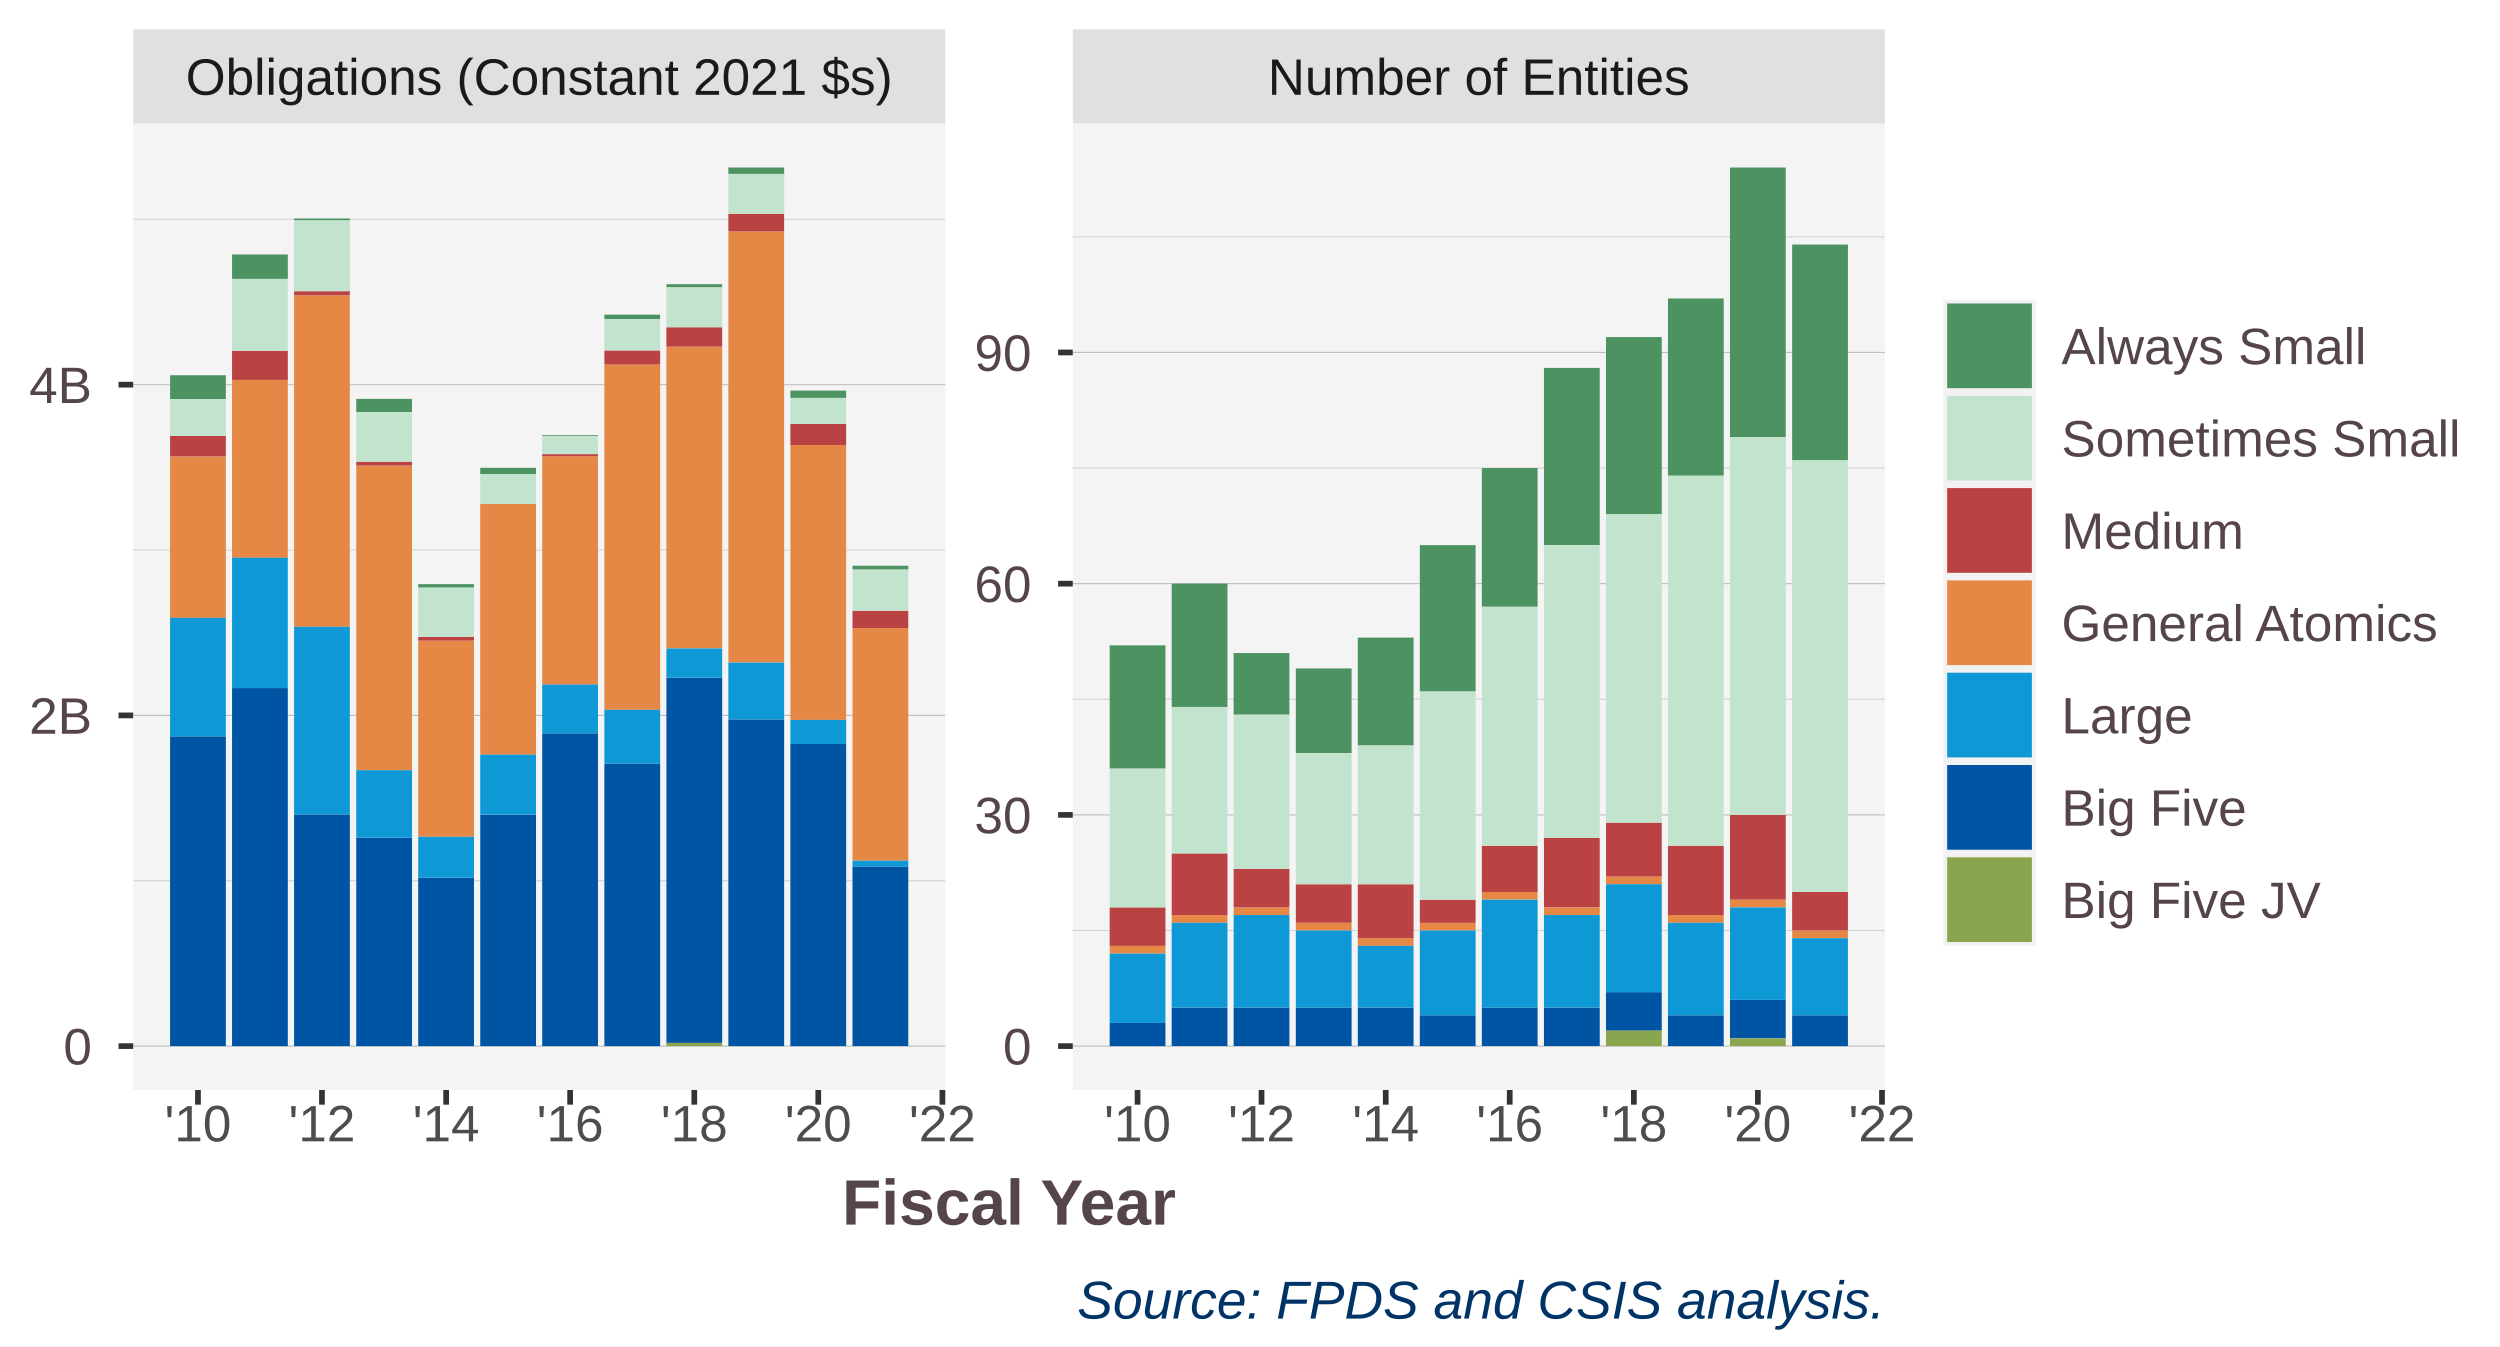
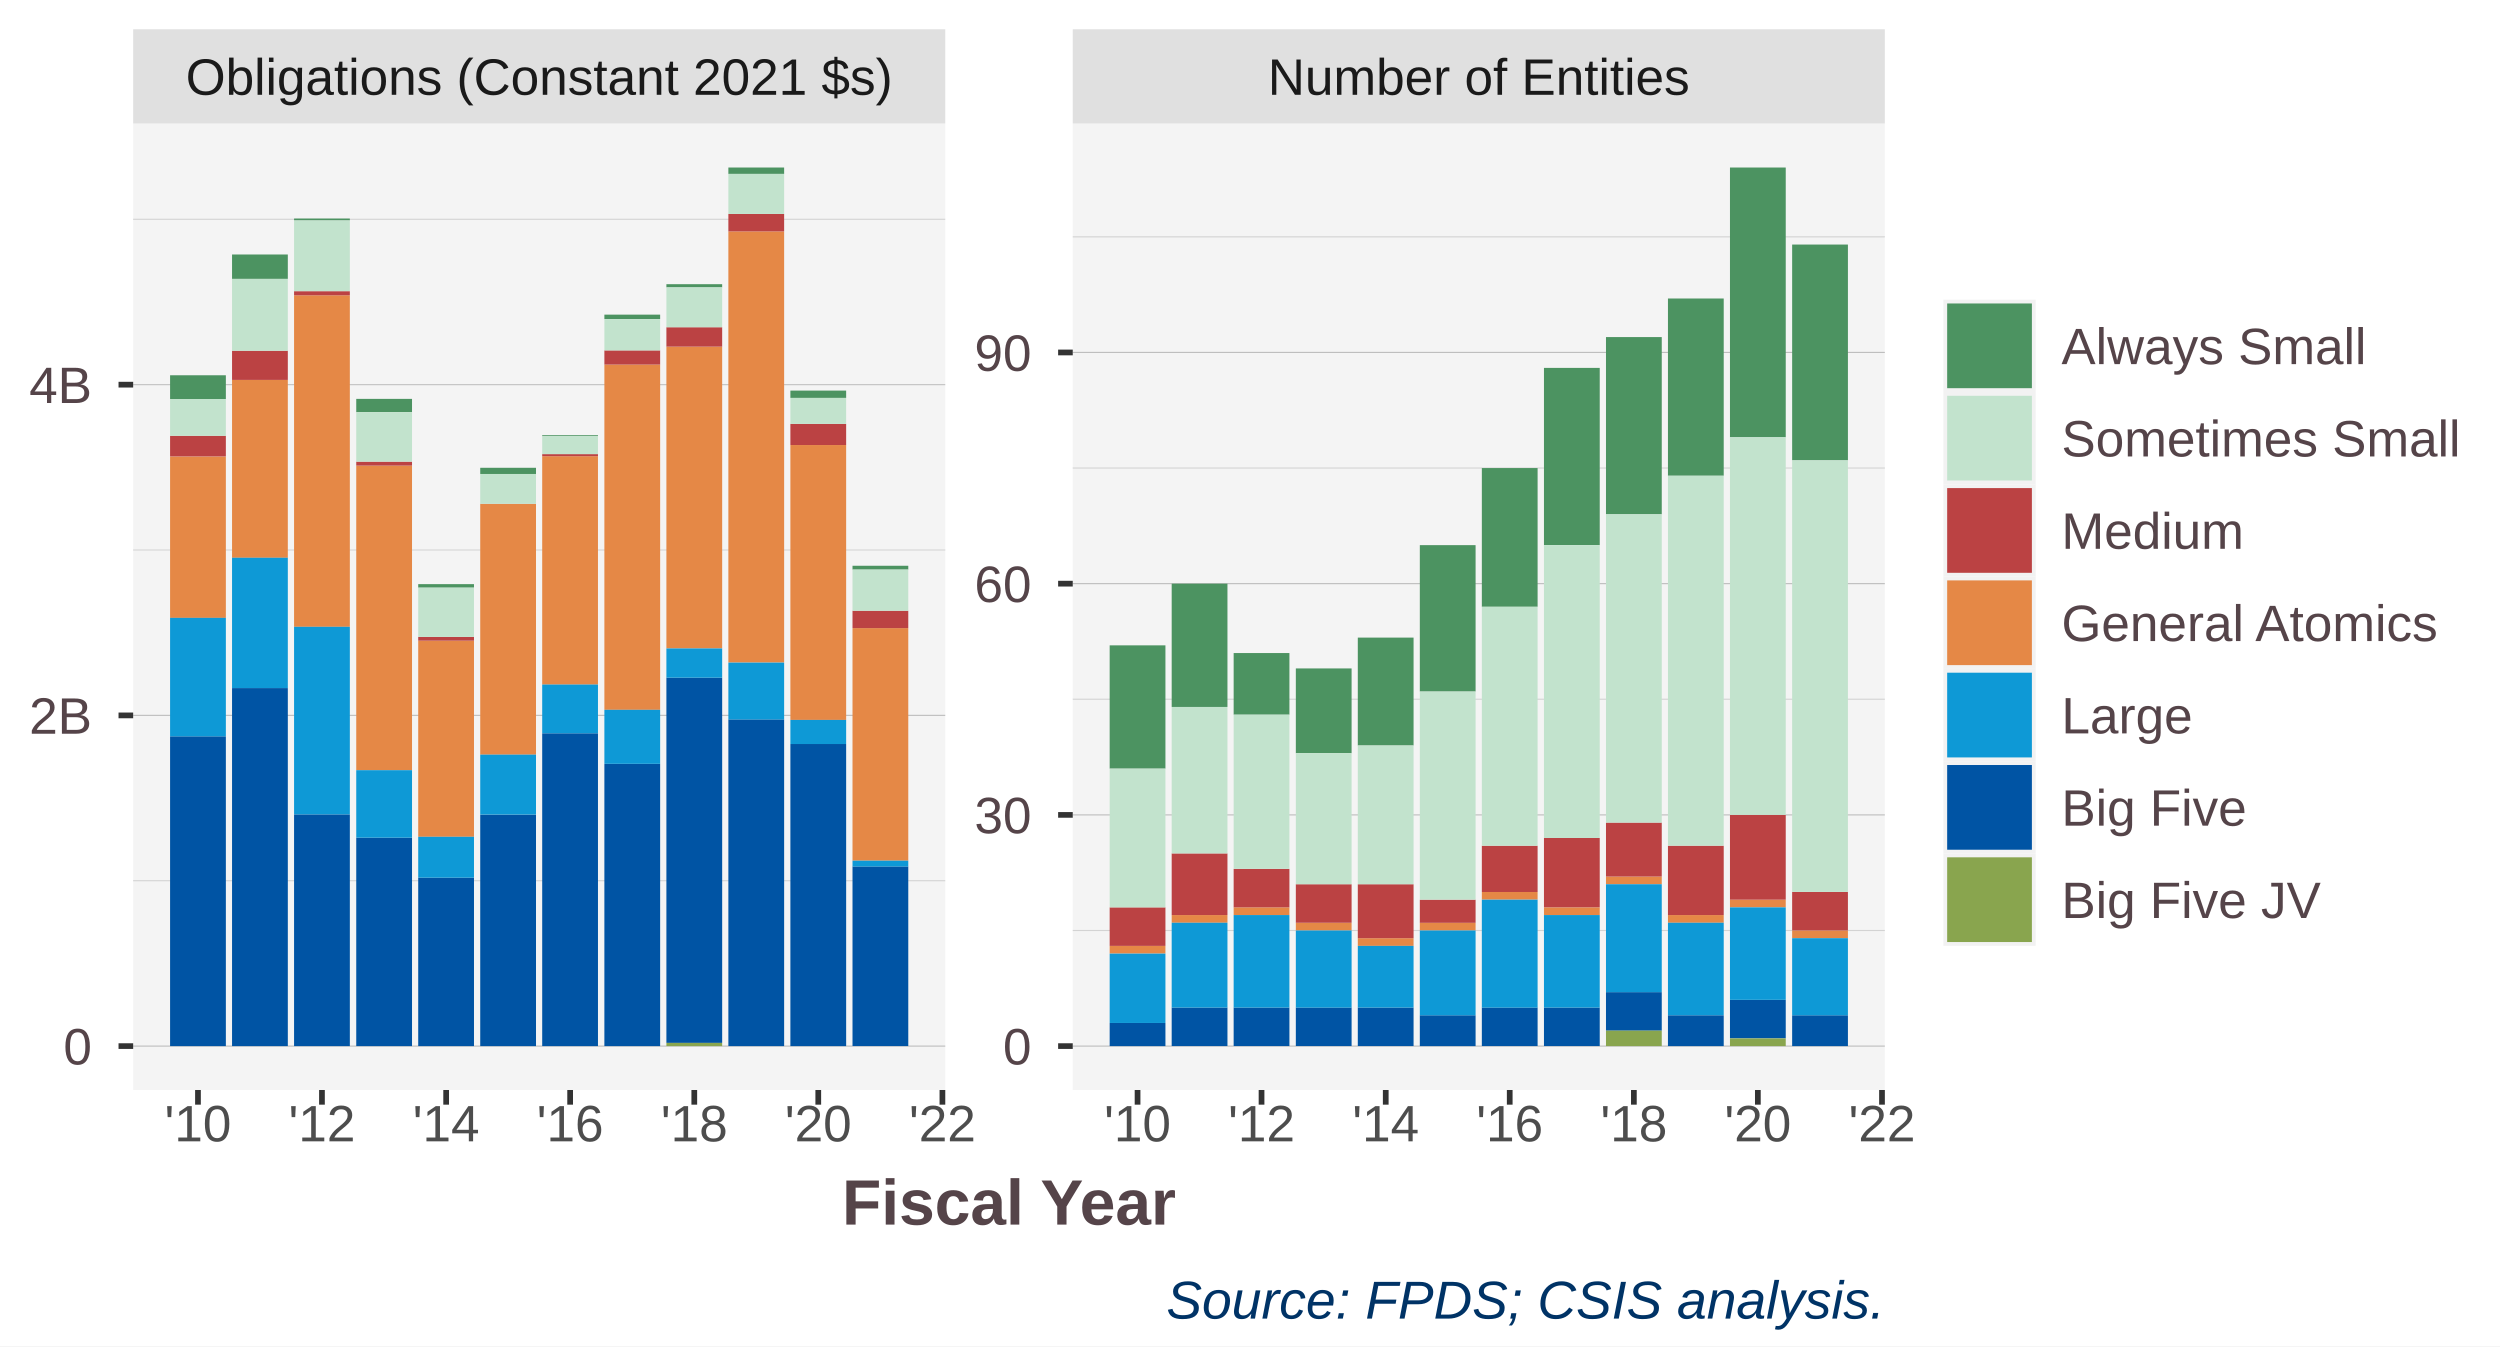
<svg xmlns="http://www.w3.org/2000/svg" class="svglite" width="468.00pt" height="252.00pt" viewBox="0 0 468.00 252.00">
  <defs>
    <style type="text/css">
    .svglite line, .svglite polyline, .svglite polygon, .svglite path, .svglite rect, .svglite circle {
      fill: none;
      stroke: #000000;
      stroke-linecap: round;
      stroke-linejoin: round;
      stroke-miterlimit: 10.00;
    }
    .svglite text {
      white-space: pre;
    }
  </style>
  </defs>
  <rect width="100%" height="100%" style="stroke: none; fill: #FFFFFF;" />
  <defs>
    <clipPath id="cpMC4wMHw0NjguMDB8MC4wMHwyNTIuMDA=">
      <rect x="0.00" y="0.00" width="468.00" height="252.00" />
    </clipPath>
  </defs>
  <g clip-path="url(#cpMC4wMHw0NjguMDB8MC4wMHwyNTIuMDA=)">
    <rect x="0" y="-0" width="468.00" height="252.00" style="stroke-width: 1.07; stroke: #FFFFFF; fill: #FFFFFF;" />
  </g>
  <defs>
    <clipPath id="cpMjQuOTN8MTc2Ljk1fDIzLjEzfDIwNC4wNQ==">
      <rect x="24.93" y="23.13" width="152.02" height="180.92" />
    </clipPath>
  </defs>
  <g clip-path="url(#cpMjQuOTN8MTc2Ljk1fDIzLjEzfDIwNC4wNQ==)">
    <rect x="24.93" y="23.13" width="152.02" height="180.92" style="stroke-width: 1.07; stroke: none; fill: #F4F4F4;" />
    <polyline points="24.93,164.87 176.95,164.87 " style="stroke-width: 0.21; stroke: #D3D3D3; stroke-linecap: butt;" />
    <polyline points="24.93,102.96 176.95,102.96 " style="stroke-width: 0.21; stroke: #D3D3D3; stroke-linecap: butt;" />
    <polyline points="24.93,41.05 176.95,41.05 " style="stroke-width: 0.21; stroke: #D3D3D3; stroke-linecap: butt;" />
    <polyline points="24.93,195.83 176.95,195.83 " style="stroke-width: 0.21; stroke: #BEBEBE; stroke-linecap: butt;" />
    <polyline points="24.93,133.92 176.95,133.92 " style="stroke-width: 0.21; stroke: #BEBEBE; stroke-linecap: butt;" />
    <polyline points="24.93,72.01 176.95,72.01 " style="stroke-width: 0.21; stroke: #BEBEBE; stroke-linecap: butt;" />
    <rect x="31.84" y="70.25" width="10.44" height="4.45" style="stroke-width: 1.07; stroke: none; stroke-linecap: butt; stroke-linejoin: miter; fill: #4C9361;" />
    <rect x="43.44" y="47.64" width="10.44" height="4.57" style="stroke-width: 1.07; stroke: none; stroke-linecap: butt; stroke-linejoin: miter; fill: #4C9361;" />
    <rect x="55.05" y="40.91" width="10.44" height="0.36" style="stroke-width: 1.07; stroke: none; stroke-linecap: butt; stroke-linejoin: miter; fill: #4C9361;" />
    <rect x="66.69" y="74.67" width="10.44" height="2.49" style="stroke-width: 1.07; stroke: none; stroke-linecap: butt; stroke-linejoin: miter; fill: #4C9361;" />
    <rect x="78.29" y="109.35" width="10.44" height="0.66" style="stroke-width: 1.07; stroke: none; stroke-linecap: butt; stroke-linejoin: miter; fill: #4C9361;" />
    <rect x="89.90" y="87.57" width="10.44" height="1.16" style="stroke-width: 1.07; stroke: none; stroke-linecap: butt; stroke-linejoin: miter; fill: #4C9361;" />
    <rect x="101.50" y="81.47" width="10.44" height="0.19" style="stroke-width: 1.07; stroke: none; stroke-linecap: butt; stroke-linejoin: miter; fill: #4C9361;" />
    <rect x="113.14" y="58.90" width="10.44" height="0.83" style="stroke-width: 1.07; stroke: none; stroke-linecap: butt; stroke-linejoin: miter; fill: #4C9361;" />
    <rect x="124.75" y="53.20" width="10.44" height="0.60" style="stroke-width: 1.07; stroke: none; stroke-linecap: butt; stroke-linejoin: miter; fill: #4C9361;" />
    <rect x="136.35" y="31.36" width="10.44" height="1.20" style="stroke-width: 1.07; stroke: none; stroke-linecap: butt; stroke-linejoin: miter; fill: #4C9361;" />
    <rect x="147.96" y="73.12" width="10.44" height="1.37" style="stroke-width: 1.07; stroke: none; stroke-linecap: butt; stroke-linejoin: miter; fill: #4C9361;" />
    <rect x="159.59" y="105.91" width="10.44" height="0.72" style="stroke-width: 1.07; stroke: none; stroke-linecap: butt; stroke-linejoin: miter; fill: #4C9361;" />
    <rect x="31.84" y="137.84" width="10.44" height="57.99" style="stroke-width: 1.07; stroke: none; stroke-linecap: butt; stroke-linejoin: miter; fill: #0054A4;" />
    <rect x="43.44" y="128.81" width="10.44" height="67.02" style="stroke-width: 1.07; stroke: none; stroke-linecap: butt; stroke-linejoin: miter; fill: #0054A4;" />
    <rect x="55.05" y="152.45" width="10.44" height="43.38" style="stroke-width: 1.07; stroke: none; stroke-linecap: butt; stroke-linejoin: miter; fill: #0054A4;" />
    <rect x="66.69" y="156.81" width="10.44" height="39.02" style="stroke-width: 1.07; stroke: none; stroke-linecap: butt; stroke-linejoin: miter; fill: #0054A4;" />
    <rect x="78.29" y="164.30" width="10.44" height="31.53" style="stroke-width: 1.07; stroke: none; stroke-linecap: butt; stroke-linejoin: miter; fill: #0054A4;" />
    <rect x="89.90" y="152.49" width="10.44" height="43.34" style="stroke-width: 1.07; stroke: none; stroke-linecap: butt; stroke-linejoin: miter; fill: #0054A4;" />
    <rect x="101.50" y="137.27" width="10.44" height="58.56" style="stroke-width: 1.07; stroke: none; stroke-linecap: butt; stroke-linejoin: miter; fill: #0054A4;" />
    <rect x="113.14" y="142.99" width="10.44" height="52.84" style="stroke-width: 1.07; stroke: none; stroke-linecap: butt; stroke-linejoin: miter; fill: #0054A4;" />
    <rect x="124.75" y="126.86" width="10.44" height="68.37" style="stroke-width: 1.07; stroke: none; stroke-linecap: butt; stroke-linejoin: miter; fill: #0054A4;" />
    <rect x="136.35" y="134.67" width="10.44" height="61.16" style="stroke-width: 1.07; stroke: none; stroke-linecap: butt; stroke-linejoin: miter; fill: #0054A4;" />
    <rect x="147.96" y="139.28" width="10.44" height="56.55" style="stroke-width: 1.07; stroke: none; stroke-linecap: butt; stroke-linejoin: miter; fill: #0054A4;" />
    <rect x="159.59" y="162.20" width="10.44" height="33.62" style="stroke-width: 1.07; stroke: none; stroke-linecap: butt; stroke-linejoin: miter; fill: #0054A4;" />
    <rect x="31.84" y="85.45" width="10.44" height="30.22" style="stroke-width: 1.07; stroke: none; stroke-linecap: butt; stroke-linejoin: miter; fill: #E58846;" />
    <rect x="43.44" y="71.12" width="10.44" height="33.30" style="stroke-width: 1.07; stroke: none; stroke-linecap: butt; stroke-linejoin: miter; fill: #E58846;" />
    <rect x="55.05" y="55.28" width="10.44" height="62.06" style="stroke-width: 1.07; stroke: none; stroke-linecap: butt; stroke-linejoin: miter; fill: #E58846;" />
    <rect x="66.69" y="87.16" width="10.44" height="57.02" style="stroke-width: 1.07; stroke: none; stroke-linecap: butt; stroke-linejoin: miter; fill: #E58846;" />
    <rect x="78.29" y="119.93" width="10.44" height="36.72" style="stroke-width: 1.07; stroke: none; stroke-linecap: butt; stroke-linejoin: miter; fill: #E58846;" />
    <rect x="89.90" y="94.34" width="10.44" height="46.94" style="stroke-width: 1.07; stroke: none; stroke-linecap: butt; stroke-linejoin: miter; fill: #E58846;" />
    <rect x="101.50" y="85.40" width="10.44" height="42.76" style="stroke-width: 1.07; stroke: none; stroke-linecap: butt; stroke-linejoin: miter; fill: #E58846;" />
    <rect x="113.14" y="68.25" width="10.44" height="64.63" style="stroke-width: 1.07; stroke: none; stroke-linecap: butt; stroke-linejoin: miter; fill: #E58846;" />
    <rect x="124.75" y="64.89" width="10.44" height="56.50" style="stroke-width: 1.07; stroke: none; stroke-linecap: butt; stroke-linejoin: miter; fill: #E58846;" />
    <rect x="136.35" y="43.32" width="10.44" height="80.71" style="stroke-width: 1.07; stroke: none; stroke-linecap: butt; stroke-linejoin: miter; fill: #E58846;" />
    <rect x="147.96" y="83.31" width="10.44" height="51.46" style="stroke-width: 1.07; stroke: none; stroke-linecap: butt; stroke-linejoin: miter; fill: #E58846;" />
    <rect x="159.59" y="117.58" width="10.44" height="43.54" style="stroke-width: 1.07; stroke: none; stroke-linecap: butt; stroke-linejoin: miter; fill: #E58846;" />
    <rect x="31.84" y="115.66" width="10.44" height="22.18" style="stroke-width: 1.07; stroke: none; stroke-linecap: butt; stroke-linejoin: miter; fill: #0E99D6;" />
    <rect x="43.44" y="104.41" width="10.44" height="24.39" style="stroke-width: 1.07; stroke: none; stroke-linecap: butt; stroke-linejoin: miter; fill: #0E99D6;" />
    <rect x="55.05" y="117.34" width="10.44" height="35.10" style="stroke-width: 1.07; stroke: none; stroke-linecap: butt; stroke-linejoin: miter; fill: #0E99D6;" />
    <rect x="66.69" y="144.18" width="10.44" height="12.63" style="stroke-width: 1.07; stroke: none; stroke-linecap: butt; stroke-linejoin: miter; fill: #0E99D6;" />
    <rect x="78.29" y="156.65" width="10.44" height="7.65" style="stroke-width: 1.07; stroke: none; stroke-linecap: butt; stroke-linejoin: miter; fill: #0E99D6;" />
    <rect x="89.90" y="141.27" width="10.44" height="11.21" style="stroke-width: 1.07; stroke: none; stroke-linecap: butt; stroke-linejoin: miter; fill: #0E99D6;" />
    <rect x="101.50" y="128.15" width="10.44" height="9.11" style="stroke-width: 1.07; stroke: none; stroke-linecap: butt; stroke-linejoin: miter; fill: #0E99D6;" />
    <rect x="113.14" y="132.88" width="10.44" height="10.11" style="stroke-width: 1.07; stroke: none; stroke-linecap: butt; stroke-linejoin: miter; fill: #0E99D6;" />
    <rect x="124.75" y="121.39" width="10.44" height="5.47" style="stroke-width: 1.07; stroke: none; stroke-linecap: butt; stroke-linejoin: miter; fill: #0E99D6;" />
    <rect x="136.35" y="124.04" width="10.44" height="10.64" style="stroke-width: 1.07; stroke: none; stroke-linecap: butt; stroke-linejoin: miter; fill: #0E99D6;" />
    <rect x="147.96" y="134.77" width="10.44" height="4.51" style="stroke-width: 1.07; stroke: none; stroke-linecap: butt; stroke-linejoin: miter; fill: #0E99D6;" />
    <rect x="159.59" y="161.12" width="10.44" height="1.09" style="stroke-width: 1.07; stroke: none; stroke-linecap: butt; stroke-linejoin: miter; fill: #0E99D6;" />
    <rect x="124.75" y="195.23" width="10.44" height="0.60" style="stroke-width: 1.07; stroke: none; stroke-linecap: butt; stroke-linejoin: miter; fill: #89A54E;" />
    <rect x="147.96" y="195.83" width="10.44" height="0" style="stroke-width: 1.07; stroke: none; stroke-linecap: butt; stroke-linejoin: miter; fill: #89A54E;" />
    <rect x="31.84" y="81.58" width="10.44" height="3.86" style="stroke-width: 1.07; stroke: none; stroke-linecap: butt; stroke-linejoin: miter; fill: #BB4243;" />
    <rect x="43.44" y="65.66" width="10.44" height="5.46" style="stroke-width: 1.07; stroke: none; stroke-linecap: butt; stroke-linejoin: miter; fill: #BB4243;" />
    <rect x="55.05" y="54.51" width="10.44" height="0.77" style="stroke-width: 1.07; stroke: none; stroke-linecap: butt; stroke-linejoin: miter; fill: #BB4243;" />
    <rect x="66.69" y="86.42" width="10.44" height="0.74" style="stroke-width: 1.07; stroke: none; stroke-linecap: butt; stroke-linejoin: miter; fill: #BB4243;" />
    <rect x="78.29" y="119.23" width="10.44" height="0.70" style="stroke-width: 1.07; stroke: none; stroke-linecap: butt; stroke-linejoin: miter; fill: #BB4243;" />
    <rect x="89.90" y="94.31" width="10.44" height="0.030" style="stroke-width: 1.07; stroke: none; stroke-linecap: butt; stroke-linejoin: miter; fill: #BB4243;" />
    <rect x="101.50" y="85.01" width="10.44" height="0.39" style="stroke-width: 1.07; stroke: none; stroke-linecap: butt; stroke-linejoin: miter; fill: #BB4243;" />
    <rect x="113.14" y="65.59" width="10.44" height="2.66" style="stroke-width: 1.07; stroke: none; stroke-linecap: butt; stroke-linejoin: miter; fill: #BB4243;" />
    <rect x="124.75" y="61.26" width="10.44" height="3.63" style="stroke-width: 1.07; stroke: none; stroke-linecap: butt; stroke-linejoin: miter; fill: #BB4243;" />
    <rect x="136.35" y="40.05" width="10.44" height="3.27" style="stroke-width: 1.07; stroke: none; stroke-linecap: butt; stroke-linejoin: miter; fill: #BB4243;" />
    <rect x="147.96" y="79.35" width="10.44" height="3.96" style="stroke-width: 1.07; stroke: none; stroke-linecap: butt; stroke-linejoin: miter; fill: #BB4243;" />
    <rect x="159.59" y="114.33" width="10.44" height="3.25" style="stroke-width: 1.07; stroke: none; stroke-linecap: butt; stroke-linejoin: miter; fill: #BB4243;" />
    <rect x="31.84" y="74.70" width="10.44" height="6.88" style="stroke-width: 1.07; stroke: none; stroke-linecap: butt; stroke-linejoin: miter; fill: #C2E3CD;" />
    <rect x="43.44" y="52.21" width="10.44" height="13.45" style="stroke-width: 1.07; stroke: none; stroke-linecap: butt; stroke-linejoin: miter; fill: #C2E3CD;" />
    <rect x="55.05" y="41.28" width="10.44" height="13.23" style="stroke-width: 1.07; stroke: none; stroke-linecap: butt; stroke-linejoin: miter; fill: #C2E3CD;" />
    <rect x="66.69" y="77.16" width="10.44" height="9.26" style="stroke-width: 1.07; stroke: none; stroke-linecap: butt; stroke-linejoin: miter; fill: #C2E3CD;" />
    <rect x="78.29" y="110.01" width="10.44" height="9.22" style="stroke-width: 1.07; stroke: none; stroke-linecap: butt; stroke-linejoin: miter; fill: #C2E3CD;" />
    <rect x="89.90" y="88.73" width="10.44" height="5.58" style="stroke-width: 1.07; stroke: none; stroke-linecap: butt; stroke-linejoin: miter; fill: #C2E3CD;" />
    <rect x="101.50" y="81.65" width="10.44" height="3.36" style="stroke-width: 1.07; stroke: none; stroke-linecap: butt; stroke-linejoin: miter; fill: #C2E3CD;" />
    <rect x="113.14" y="59.74" width="10.44" height="5.86" style="stroke-width: 1.07; stroke: none; stroke-linecap: butt; stroke-linejoin: miter; fill: #C2E3CD;" />
    <rect x="124.75" y="53.80" width="10.44" height="7.46" style="stroke-width: 1.07; stroke: none; stroke-linecap: butt; stroke-linejoin: miter; fill: #C2E3CD;" />
    <rect x="136.35" y="32.55" width="10.44" height="7.50" style="stroke-width: 1.07; stroke: none; stroke-linecap: butt; stroke-linejoin: miter; fill: #C2E3CD;" />
    <rect x="147.96" y="74.49" width="10.44" height="4.86" style="stroke-width: 1.07; stroke: none; stroke-linecap: butt; stroke-linejoin: miter; fill: #C2E3CD;" />
    <rect x="159.59" y="106.63" width="10.44" height="7.70" style="stroke-width: 1.07; stroke: none; stroke-linecap: butt; stroke-linejoin: miter; fill: #C2E3CD;" />
  </g>
  <g clip-path="url(#cpMC4wMHw0NjguMDB8MC4wMHwyNTIuMDA=)">
</g>
  <defs>
    <clipPath id="cpMjAwLjgyfDM1Mi44NHwyMy4xM3wyMDQuMDU=">
      <rect x="200.82" y="23.13" width="152.02" height="180.92" />
    </clipPath>
  </defs>
  <g clip-path="url(#cpMjAwLjgyfDM1Mi44NHwyMy4xM3wyMDQuMDU=)">
    <rect x="200.82" y="23.13" width="152.02" height="180.92" style="stroke-width: 1.07; stroke: none; fill: #F4F4F4;" />
    <polyline points="200.82,174.19 352.84,174.19 " style="stroke-width: 0.21; stroke: #D3D3D3; stroke-linecap: butt;" />
    <polyline points="200.82,130.90 352.84,130.90 " style="stroke-width: 0.21; stroke: #D3D3D3; stroke-linecap: butt;" />
    <polyline points="200.82,87.62 352.84,87.62 " style="stroke-width: 0.21; stroke: #D3D3D3; stroke-linecap: butt;" />
    <polyline points="200.82,44.34 352.84,44.34 " style="stroke-width: 0.21; stroke: #D3D3D3; stroke-linecap: butt;" />
    <polyline points="200.82,195.83 352.84,195.83 " style="stroke-width: 0.21; stroke: #BEBEBE; stroke-linecap: butt;" />
    <polyline points="200.82,152.55 352.84,152.55 " style="stroke-width: 0.21; stroke: #BEBEBE; stroke-linecap: butt;" />
    <polyline points="200.82,109.26 352.84,109.26 " style="stroke-width: 0.21; stroke: #BEBEBE; stroke-linecap: butt;" />
    <polyline points="200.82,65.98 352.84,65.98 " style="stroke-width: 0.21; stroke: #BEBEBE; stroke-linecap: butt;" />
    <rect x="207.73" y="120.81" width="10.44" height="23.08" style="stroke-width: 1.07; stroke: none; stroke-linecap: butt; stroke-linejoin: miter; fill: #4C9361;" />
    <rect x="219.34" y="109.26" width="10.44" height="23.08" style="stroke-width: 1.07; stroke: none; stroke-linecap: butt; stroke-linejoin: miter; fill: #4C9361;" />
    <rect x="230.94" y="122.25" width="10.44" height="11.54" style="stroke-width: 1.07; stroke: none; stroke-linecap: butt; stroke-linejoin: miter; fill: #4C9361;" />
    <rect x="242.58" y="125.13" width="10.44" height="15.87" style="stroke-width: 1.07; stroke: none; stroke-linecap: butt; stroke-linejoin: miter; fill: #4C9361;" />
    <rect x="254.18" y="119.36" width="10.44" height="20.20" style="stroke-width: 1.07; stroke: none; stroke-linecap: butt; stroke-linejoin: miter; fill: #4C9361;" />
    <rect x="265.79" y="102.05" width="10.44" height="27.41" style="stroke-width: 1.07; stroke: none; stroke-linecap: butt; stroke-linejoin: miter; fill: #4C9361;" />
    <rect x="277.40" y="87.62" width="10.44" height="25.97" style="stroke-width: 1.07; stroke: none; stroke-linecap: butt; stroke-linejoin: miter; fill: #4C9361;" />
    <rect x="289.03" y="68.87" width="10.44" height="33.18" style="stroke-width: 1.07; stroke: none; stroke-linecap: butt; stroke-linejoin: miter; fill: #4C9361;" />
    <rect x="300.64" y="63.10" width="10.44" height="33.18" style="stroke-width: 1.07; stroke: none; stroke-linecap: butt; stroke-linejoin: miter; fill: #4C9361;" />
    <rect x="312.24" y="55.88" width="10.44" height="33.18" style="stroke-width: 1.07; stroke: none; stroke-linecap: butt; stroke-linejoin: miter; fill: #4C9361;" />
    <rect x="323.85" y="31.36" width="10.44" height="50.50" style="stroke-width: 1.07; stroke: none; stroke-linecap: butt; stroke-linejoin: miter; fill: #4C9361;" />
    <rect x="335.49" y="45.78" width="10.44" height="40.40" style="stroke-width: 1.07; stroke: none; stroke-linecap: butt; stroke-linejoin: miter; fill: #4C9361;" />
    <rect x="207.73" y="191.50" width="10.44" height="4.33" style="stroke-width: 1.07; stroke: none; stroke-linecap: butt; stroke-linejoin: miter; fill: #0054A4;" />
    <rect x="219.34" y="188.61" width="10.44" height="7.21" style="stroke-width: 1.07; stroke: none; stroke-linecap: butt; stroke-linejoin: miter; fill: #0054A4;" />
    <rect x="230.94" y="188.61" width="10.44" height="7.21" style="stroke-width: 1.07; stroke: none; stroke-linecap: butt; stroke-linejoin: miter; fill: #0054A4;" />
    <rect x="242.58" y="188.61" width="10.44" height="7.21" style="stroke-width: 1.07; stroke: none; stroke-linecap: butt; stroke-linejoin: miter; fill: #0054A4;" />
    <rect x="254.18" y="188.61" width="10.44" height="7.21" style="stroke-width: 1.07; stroke: none; stroke-linecap: butt; stroke-linejoin: miter; fill: #0054A4;" />
    <rect x="265.79" y="190.06" width="10.44" height="5.77" style="stroke-width: 1.07; stroke: none; stroke-linecap: butt; stroke-linejoin: miter; fill: #0054A4;" />
    <rect x="277.40" y="188.61" width="10.44" height="7.21" style="stroke-width: 1.07; stroke: none; stroke-linecap: butt; stroke-linejoin: miter; fill: #0054A4;" />
    <rect x="289.03" y="188.61" width="10.44" height="7.21" style="stroke-width: 1.07; stroke: none; stroke-linecap: butt; stroke-linejoin: miter; fill: #0054A4;" />
    <rect x="300.64" y="185.73" width="10.44" height="7.21" style="stroke-width: 1.07; stroke: none; stroke-linecap: butt; stroke-linejoin: miter; fill: #0054A4;" />
    <rect x="312.24" y="190.06" width="10.44" height="5.77" style="stroke-width: 1.07; stroke: none; stroke-linecap: butt; stroke-linejoin: miter; fill: #0054A4;" />
    <rect x="323.85" y="187.17" width="10.44" height="7.21" style="stroke-width: 1.07; stroke: none; stroke-linecap: butt; stroke-linejoin: miter; fill: #0054A4;" />
    <rect x="335.49" y="190.06" width="10.44" height="5.77" style="stroke-width: 1.07; stroke: none; stroke-linecap: butt; stroke-linejoin: miter; fill: #0054A4;" />
    <rect x="207.73" y="177.07" width="10.44" height="1.44" style="stroke-width: 1.07; stroke: none; stroke-linecap: butt; stroke-linejoin: miter; fill: #E58846;" />
    <rect x="219.34" y="171.30" width="10.44" height="1.44" style="stroke-width: 1.07; stroke: none; stroke-linecap: butt; stroke-linejoin: miter; fill: #E58846;" />
    <rect x="230.94" y="169.86" width="10.44" height="1.44" style="stroke-width: 1.07; stroke: none; stroke-linecap: butt; stroke-linejoin: miter; fill: #E58846;" />
    <rect x="242.58" y="172.74" width="10.44" height="1.44" style="stroke-width: 1.07; stroke: none; stroke-linecap: butt; stroke-linejoin: miter; fill: #E58846;" />
    <rect x="254.18" y="175.63" width="10.44" height="1.44" style="stroke-width: 1.07; stroke: none; stroke-linecap: butt; stroke-linejoin: miter; fill: #E58846;" />
    <rect x="265.79" y="172.74" width="10.44" height="1.44" style="stroke-width: 1.07; stroke: none; stroke-linecap: butt; stroke-linejoin: miter; fill: #E58846;" />
    <rect x="277.40" y="166.97" width="10.44" height="1.44" style="stroke-width: 1.07; stroke: none; stroke-linecap: butt; stroke-linejoin: miter; fill: #E58846;" />
    <rect x="289.03" y="169.86" width="10.44" height="1.44" style="stroke-width: 1.07; stroke: none; stroke-linecap: butt; stroke-linejoin: miter; fill: #E58846;" />
    <rect x="300.64" y="164.09" width="10.44" height="1.44" style="stroke-width: 1.07; stroke: none; stroke-linecap: butt; stroke-linejoin: miter; fill: #E58846;" />
    <rect x="312.24" y="171.30" width="10.44" height="1.44" style="stroke-width: 1.07; stroke: none; stroke-linecap: butt; stroke-linejoin: miter; fill: #E58846;" />
    <rect x="323.85" y="168.42" width="10.44" height="1.44" style="stroke-width: 1.07; stroke: none; stroke-linecap: butt; stroke-linejoin: miter; fill: #E58846;" />
    <rect x="335.49" y="174.19" width="10.44" height="1.44" style="stroke-width: 1.07; stroke: none; stroke-linecap: butt; stroke-linejoin: miter; fill: #E58846;" />
    <rect x="207.73" y="178.52" width="10.44" height="12.98" style="stroke-width: 1.07; stroke: none; stroke-linecap: butt; stroke-linejoin: miter; fill: #0E99D6;" />
    <rect x="219.34" y="172.74" width="10.44" height="15.87" style="stroke-width: 1.07; stroke: none; stroke-linecap: butt; stroke-linejoin: miter; fill: #0E99D6;" />
    <rect x="230.94" y="171.30" width="10.44" height="17.31" style="stroke-width: 1.07; stroke: none; stroke-linecap: butt; stroke-linejoin: miter; fill: #0E99D6;" />
    <rect x="242.58" y="174.19" width="10.44" height="14.43" style="stroke-width: 1.07; stroke: none; stroke-linecap: butt; stroke-linejoin: miter; fill: #0E99D6;" />
    <rect x="254.18" y="177.07" width="10.44" height="11.54" style="stroke-width: 1.07; stroke: none; stroke-linecap: butt; stroke-linejoin: miter; fill: #0E99D6;" />
    <rect x="265.79" y="174.19" width="10.44" height="15.87" style="stroke-width: 1.07; stroke: none; stroke-linecap: butt; stroke-linejoin: miter; fill: #0E99D6;" />
    <rect x="277.40" y="168.42" width="10.44" height="20.20" style="stroke-width: 1.07; stroke: none; stroke-linecap: butt; stroke-linejoin: miter; fill: #0E99D6;" />
    <rect x="289.03" y="171.30" width="10.44" height="17.31" style="stroke-width: 1.07; stroke: none; stroke-linecap: butt; stroke-linejoin: miter; fill: #0E99D6;" />
    <rect x="300.64" y="165.53" width="10.44" height="20.20" style="stroke-width: 1.07; stroke: none; stroke-linecap: butt; stroke-linejoin: miter; fill: #0E99D6;" />
    <rect x="312.24" y="172.74" width="10.44" height="17.31" style="stroke-width: 1.07; stroke: none; stroke-linecap: butt; stroke-linejoin: miter; fill: #0E99D6;" />
    <rect x="323.85" y="169.86" width="10.44" height="17.31" style="stroke-width: 1.07; stroke: none; stroke-linecap: butt; stroke-linejoin: miter; fill: #0E99D6;" />
    <rect x="335.49" y="175.63" width="10.44" height="14.43" style="stroke-width: 1.07; stroke: none; stroke-linecap: butt; stroke-linejoin: miter; fill: #0E99D6;" />
    <rect x="300.64" y="192.94" width="10.44" height="2.89" style="stroke-width: 1.07; stroke: none; stroke-linecap: butt; stroke-linejoin: miter; fill: #89A54E;" />
    <rect x="323.85" y="194.39" width="10.44" height="1.44" style="stroke-width: 1.07; stroke: none; stroke-linecap: butt; stroke-linejoin: miter; fill: #89A54E;" />
    <rect x="207.73" y="169.86" width="10.44" height="7.21" style="stroke-width: 1.07; stroke: none; stroke-linecap: butt; stroke-linejoin: miter; fill: #BB4243;" />
    <rect x="219.34" y="159.76" width="10.44" height="11.54" style="stroke-width: 1.07; stroke: none; stroke-linecap: butt; stroke-linejoin: miter; fill: #BB4243;" />
    <rect x="230.94" y="162.65" width="10.44" height="7.21" style="stroke-width: 1.07; stroke: none; stroke-linecap: butt; stroke-linejoin: miter; fill: #BB4243;" />
    <rect x="242.58" y="165.53" width="10.44" height="7.21" style="stroke-width: 1.07; stroke: none; stroke-linecap: butt; stroke-linejoin: miter; fill: #BB4243;" />
    <rect x="254.18" y="165.53" width="10.44" height="10.10" style="stroke-width: 1.07; stroke: none; stroke-linecap: butt; stroke-linejoin: miter; fill: #BB4243;" />
    <rect x="265.79" y="168.42" width="10.44" height="4.33" style="stroke-width: 1.07; stroke: none; stroke-linecap: butt; stroke-linejoin: miter; fill: #BB4243;" />
    <rect x="277.40" y="158.32" width="10.44" height="8.66" style="stroke-width: 1.07; stroke: none; stroke-linecap: butt; stroke-linejoin: miter; fill: #BB4243;" />
    <rect x="289.03" y="156.87" width="10.44" height="12.98" style="stroke-width: 1.07; stroke: none; stroke-linecap: butt; stroke-linejoin: miter; fill: #BB4243;" />
    <rect x="300.64" y="153.99" width="10.44" height="10.10" style="stroke-width: 1.07; stroke: none; stroke-linecap: butt; stroke-linejoin: miter; fill: #BB4243;" />
    <rect x="312.24" y="158.32" width="10.44" height="12.98" style="stroke-width: 1.07; stroke: none; stroke-linecap: butt; stroke-linejoin: miter; fill: #BB4243;" />
    <rect x="323.85" y="152.55" width="10.44" height="15.87" style="stroke-width: 1.07; stroke: none; stroke-linecap: butt; stroke-linejoin: miter; fill: #BB4243;" />
    <rect x="335.49" y="166.97" width="10.44" height="7.21" style="stroke-width: 1.07; stroke: none; stroke-linecap: butt; stroke-linejoin: miter; fill: #BB4243;" />
    <rect x="207.73" y="143.89" width="10.44" height="25.97" style="stroke-width: 1.07; stroke: none; stroke-linecap: butt; stroke-linejoin: miter; fill: #C2E3CD;" />
    <rect x="219.34" y="132.35" width="10.44" height="27.41" style="stroke-width: 1.07; stroke: none; stroke-linecap: butt; stroke-linejoin: miter; fill: #C2E3CD;" />
    <rect x="230.94" y="133.79" width="10.44" height="28.85" style="stroke-width: 1.07; stroke: none; stroke-linecap: butt; stroke-linejoin: miter; fill: #C2E3CD;" />
    <rect x="242.58" y="141.00" width="10.44" height="24.53" style="stroke-width: 1.07; stroke: none; stroke-linecap: butt; stroke-linejoin: miter; fill: #C2E3CD;" />
    <rect x="254.18" y="139.56" width="10.44" height="25.97" style="stroke-width: 1.07; stroke: none; stroke-linecap: butt; stroke-linejoin: miter; fill: #C2E3CD;" />
    <rect x="265.79" y="129.46" width="10.44" height="38.95" style="stroke-width: 1.07; stroke: none; stroke-linecap: butt; stroke-linejoin: miter; fill: #C2E3CD;" />
    <rect x="277.40" y="113.59" width="10.44" height="44.73" style="stroke-width: 1.07; stroke: none; stroke-linecap: butt; stroke-linejoin: miter; fill: #C2E3CD;" />
    <rect x="289.03" y="102.05" width="10.44" height="54.82" style="stroke-width: 1.07; stroke: none; stroke-linecap: butt; stroke-linejoin: miter; fill: #C2E3CD;" />
    <rect x="300.64" y="96.28" width="10.44" height="57.71" style="stroke-width: 1.07; stroke: none; stroke-linecap: butt; stroke-linejoin: miter; fill: #C2E3CD;" />
    <rect x="312.24" y="89.06" width="10.44" height="69.25" style="stroke-width: 1.07; stroke: none; stroke-linecap: butt; stroke-linejoin: miter; fill: #C2E3CD;" />
    <rect x="323.85" y="81.85" width="10.44" height="70.69" style="stroke-width: 1.07; stroke: none; stroke-linecap: butt; stroke-linejoin: miter; fill: #C2E3CD;" />
    <rect x="335.49" y="86.18" width="10.44" height="80.79" style="stroke-width: 1.07; stroke: none; stroke-linecap: butt; stroke-linejoin: miter; fill: #C2E3CD;" />
  </g>
  <g clip-path="url(#cpMC4wMHw0NjguMDB8MC4wMHwyNTIuMDA=)">
</g>
  <defs>
    <clipPath id="cpMjQuOTN8MTc2Ljk1fDUuNDh8MjMuMTM=">
      <rect x="24.93" y="5.48" width="152.02" height="17.65" />
    </clipPath>
  </defs>
  <g clip-path="url(#cpMjQuOTN8MTc2Ljk1fDUuNDh8MjMuMTM=)">
    <rect x="24.93" y="5.48" width="152.02" height="17.65" style="stroke-width: 1.07; stroke: none; fill: #E0E0E0;" />
    <text x="100.94" y="17.74" text-anchor="middle" style="font-size: 9.60px;fill: #1A1A1A; font-family: &quot;Arial&quot;;" textLength="132.24px" lengthAdjust="spacingAndGlyphs">Obligations (Constant 2021 $s)</text>
  </g>
  <g clip-path="url(#cpMC4wMHw0NjguMDB8MC4wMHwyNTIuMDA=)">
</g>
  <defs>
    <clipPath id="cpMjAwLjgyfDM1Mi44NHw1LjQ4fDIzLjEz">
      <rect x="200.82" y="5.48" width="152.02" height="17.65" />
    </clipPath>
  </defs>
  <g clip-path="url(#cpMjAwLjgyfDM1Mi44NHw1LjQ4fDIzLjEz)">
    <rect x="200.82" y="5.48" width="152.02" height="17.65" style="stroke-width: 1.07; stroke: none; fill: #E0E0E0;" />
    <text x="276.83" y="17.74" text-anchor="middle" style="font-size: 9.60px;fill: #1A1A1A; font-family: &quot;Arial&quot;;" textLength="78.90px" lengthAdjust="spacingAndGlyphs">Number of Entities</text>
  </g>
  <g clip-path="url(#cpMC4wMHw0NjguMDB8MC4wMHwyNTIuMDA=)">
    <polyline points="37.06,206.79 37.06,204.05 " style="stroke-width: 1.07; stroke: #333333; stroke-linecap: butt;" />
    <polyline points="60.27,206.79 60.27,204.05 " style="stroke-width: 1.07; stroke: #333333; stroke-linecap: butt;" />
    <polyline points="83.52,206.79 83.52,204.05 " style="stroke-width: 1.07; stroke: #333333; stroke-linecap: butt;" />
    <polyline points="106.73,206.79 106.73,204.05 " style="stroke-width: 1.07; stroke: #333333; stroke-linecap: butt;" />
    <polyline points="129.97,206.79 129.97,204.05 " style="stroke-width: 1.07; stroke: #333333; stroke-linecap: butt;" />
    <polyline points="153.18,206.79 153.18,204.05 " style="stroke-width: 1.07; stroke: #333333; stroke-linecap: butt;" />
    <polyline points="176.42,206.79 176.42,204.05 " style="stroke-width: 1.07; stroke: #333333; stroke-linecap: butt;" />
    <text x="37.06" y="213.66" text-anchor="middle" style="font-size: 9.60px;fill: #4D4D4D; font-family: &quot;Arial&quot;;" textLength="12.50px" lengthAdjust="spacingAndGlyphs">'10</text>
    <text x="60.27" y="213.66" text-anchor="middle" style="font-size: 9.60px;fill: #4D4D4D; font-family: &quot;Arial&quot;;" textLength="12.50px" lengthAdjust="spacingAndGlyphs">'12</text>
    <text x="83.52" y="213.66" text-anchor="middle" style="font-size: 9.60px;fill: #4D4D4D; font-family: &quot;Arial&quot;;" textLength="12.50px" lengthAdjust="spacingAndGlyphs">'14</text>
    <text x="106.73" y="213.66" text-anchor="middle" style="font-size: 9.60px;fill: #4D4D4D; font-family: &quot;Arial&quot;;" textLength="12.50px" lengthAdjust="spacingAndGlyphs">'16</text>
    <text x="129.97" y="213.66" text-anchor="middle" style="font-size: 9.60px;fill: #4D4D4D; font-family: &quot;Arial&quot;;" textLength="12.50px" lengthAdjust="spacingAndGlyphs">'18</text>
    <text x="153.18" y="213.66" text-anchor="middle" style="font-size: 9.60px;fill: #4D4D4D; font-family: &quot;Arial&quot;;" textLength="12.50px" lengthAdjust="spacingAndGlyphs">'20</text>
    <text x="176.42" y="213.66" text-anchor="middle" style="font-size: 9.60px;fill: #4D4D4D; font-family: &quot;Arial&quot;;" textLength="12.50px" lengthAdjust="spacingAndGlyphs">'22</text>
    <polyline points="212.95,206.79 212.95,204.05 " style="stroke-width: 1.07; stroke: #333333; stroke-linecap: butt;" />
    <polyline points="236.16,206.79 236.16,204.05 " style="stroke-width: 1.07; stroke: #333333; stroke-linecap: butt;" />
    <polyline points="259.41,206.79 259.41,204.05 " style="stroke-width: 1.07; stroke: #333333; stroke-linecap: butt;" />
    <polyline points="282.62,206.79 282.62,204.05 " style="stroke-width: 1.07; stroke: #333333; stroke-linecap: butt;" />
    <polyline points="305.86,206.79 305.86,204.05 " style="stroke-width: 1.07; stroke: #333333; stroke-linecap: butt;" />
    <polyline points="329.07,206.79 329.07,204.05 " style="stroke-width: 1.07; stroke: #333333; stroke-linecap: butt;" />
    <polyline points="352.31,206.79 352.31,204.05 " style="stroke-width: 1.07; stroke: #333333; stroke-linecap: butt;" />
    <text x="212.95" y="213.66" text-anchor="middle" style="font-size: 9.60px;fill: #4D4D4D; font-family: &quot;Arial&quot;;" textLength="12.50px" lengthAdjust="spacingAndGlyphs">'10</text>
    <text x="236.16" y="213.66" text-anchor="middle" style="font-size: 9.60px;fill: #4D4D4D; font-family: &quot;Arial&quot;;" textLength="12.50px" lengthAdjust="spacingAndGlyphs">'12</text>
    <text x="259.41" y="213.66" text-anchor="middle" style="font-size: 9.60px;fill: #4D4D4D; font-family: &quot;Arial&quot;;" textLength="12.50px" lengthAdjust="spacingAndGlyphs">'14</text>
    <text x="282.62" y="213.66" text-anchor="middle" style="font-size: 9.60px;fill: #4D4D4D; font-family: &quot;Arial&quot;;" textLength="12.50px" lengthAdjust="spacingAndGlyphs">'16</text>
    <text x="305.86" y="213.66" text-anchor="middle" style="font-size: 9.60px;fill: #4D4D4D; font-family: &quot;Arial&quot;;" textLength="12.50px" lengthAdjust="spacingAndGlyphs">'18</text>
    <text x="329.07" y="213.66" text-anchor="middle" style="font-size: 9.60px;fill: #4D4D4D; font-family: &quot;Arial&quot;;" textLength="12.50px" lengthAdjust="spacingAndGlyphs">'20</text>
    <text x="352.31" y="213.66" text-anchor="middle" style="font-size: 9.60px;fill: #4D4D4D; font-family: &quot;Arial&quot;;" textLength="12.50px" lengthAdjust="spacingAndGlyphs">'22</text>
    <text x="193.10" y="199.26" text-anchor="end" style="font-size: 9.60px;fill: #554449; font-family: &quot;Arial&quot;;" textLength="5.34px" lengthAdjust="spacingAndGlyphs">0</text>
    <text x="193.10" y="155.98" text-anchor="end" style="font-size: 9.60px;fill: #554449; font-family: &quot;Arial&quot;;" textLength="10.67px" lengthAdjust="spacingAndGlyphs">30</text>
    <text x="193.10" y="112.70" text-anchor="end" style="font-size: 9.60px;fill: #554449; font-family: &quot;Arial&quot;;" textLength="10.67px" lengthAdjust="spacingAndGlyphs">60</text>
    <text x="193.10" y="69.42" text-anchor="end" style="font-size: 9.60px;fill: #554449; font-family: &quot;Arial&quot;;" textLength="10.67px" lengthAdjust="spacingAndGlyphs">90</text>
    <polyline points="198.08,195.83 200.82,195.83 " style="stroke-width: 1.07; stroke: #333333; stroke-linecap: butt;" />
    <polyline points="198.08,152.55 200.82,152.55 " style="stroke-width: 1.07; stroke: #333333; stroke-linecap: butt;" />
    <polyline points="198.08,109.26 200.82,109.26 " style="stroke-width: 1.07; stroke: #333333; stroke-linecap: butt;" />
    <polyline points="198.08,65.98 200.82,65.98 " style="stroke-width: 1.07; stroke: #333333; stroke-linecap: butt;" />
    <text x="17.21" y="199.26" text-anchor="end" style="font-size: 9.60px;fill: #554449; font-family: &quot;Arial&quot;;" textLength="5.34px" lengthAdjust="spacingAndGlyphs">0</text>
    <text x="17.21" y="137.35" text-anchor="end" style="font-size: 9.60px;fill: #554449; font-family: &quot;Arial&quot;;" textLength="11.73px" lengthAdjust="spacingAndGlyphs">2B</text>
    <text x="17.21" y="75.44" text-anchor="end" style="font-size: 9.60px;fill: #554449; font-family: &quot;Arial&quot;;" textLength="11.73px" lengthAdjust="spacingAndGlyphs">4B</text>
    <polyline points="22.19,195.83 24.93,195.83 " style="stroke-width: 1.07; stroke: #333333; stroke-linecap: butt;" />
    <polyline points="22.19,133.92 24.93,133.92 " style="stroke-width: 1.07; stroke: #333333; stroke-linecap: butt;" />
    <polyline points="22.19,72.01 24.93,72.01 " style="stroke-width: 1.07; stroke: #333333; stroke-linecap: butt;" />
    <text x="188.89" y="229.25" text-anchor="middle" style="font-size: 12.00px; font-weight: bold;fill: #554449; font-family: &quot;Arial&quot;;" textLength="62.50px" lengthAdjust="spacingAndGlyphs">Fiscal Year</text>
    <rect x="363.80" y="50.12" width="98.72" height="126.94" style="stroke-width: 1.07; stroke: none; fill: #FFFFFF;" />
    <rect x="363.80" y="56.10" width="17.28" height="17.28" style="stroke-width: 1.07; stroke: none; fill: #F2F2F2;" />
    <rect x="364.51" y="56.81" width="15.86" height="15.86" style="stroke-width: 1.07; stroke: none; stroke-linecap: butt; stroke-linejoin: miter; fill: #4C9361;" />
    <rect x="363.80" y="73.38" width="17.28" height="17.28" style="stroke-width: 1.07; stroke: none; fill: #F2F2F2;" />
    <rect x="364.51" y="74.09" width="15.86" height="15.86" style="stroke-width: 1.07; stroke: none; stroke-linecap: butt; stroke-linejoin: miter; fill: #C2E3CD;" />
    <rect x="363.80" y="90.66" width="17.28" height="17.28" style="stroke-width: 1.07; stroke: none; fill: #F2F2F2;" />
    <rect x="364.51" y="91.37" width="15.86" height="15.86" style="stroke-width: 1.07; stroke: none; stroke-linecap: butt; stroke-linejoin: miter; fill: #BB4243;" />
    <rect x="363.80" y="107.94" width="17.28" height="17.28" style="stroke-width: 1.07; stroke: none; fill: #F2F2F2;" />
    <rect x="364.51" y="108.65" width="15.86" height="15.86" style="stroke-width: 1.07; stroke: none; stroke-linecap: butt; stroke-linejoin: miter; fill: #E58846;" />
    <rect x="363.80" y="125.22" width="17.28" height="17.28" style="stroke-width: 1.07; stroke: none; fill: #F2F2F2;" />
    <rect x="364.51" y="125.93" width="15.86" height="15.86" style="stroke-width: 1.07; stroke: none; stroke-linecap: butt; stroke-linejoin: miter; fill: #0E99D6;" />
    <rect x="363.80" y="142.50" width="17.28" height="17.28" style="stroke-width: 1.07; stroke: none; fill: #F2F2F2;" />
    <rect x="364.51" y="143.21" width="15.86" height="15.86" style="stroke-width: 1.07; stroke: none; stroke-linecap: butt; stroke-linejoin: miter; fill: #0054A4;" />
    <rect x="363.80" y="159.78" width="17.28" height="17.28" style="stroke-width: 1.07; stroke: none; fill: #F2F2F2;" />
    <rect x="364.51" y="160.49" width="15.86" height="15.86" style="stroke-width: 1.07; stroke: none; stroke-linecap: butt; stroke-linejoin: miter; fill: #89A54E;" />
    <text x="385.91" y="68.17" style="font-size: 9.60px;fill: #554449; font-family: &quot;Arial&quot;;" textLength="57.02px" lengthAdjust="spacingAndGlyphs">Always Small</text>
    <text x="385.91" y="85.45" style="font-size: 9.60px;fill: #554449; font-family: &quot;Arial&quot;;" textLength="74.62px" lengthAdjust="spacingAndGlyphs">Sometimes Small</text>
    <text x="385.91" y="102.73" style="font-size: 9.60px;fill: #554449; font-family: &quot;Arial&quot;;" textLength="34.12px" lengthAdjust="spacingAndGlyphs">Medium</text>
    <text x="385.91" y="120.01" style="font-size: 9.60px;fill: #554449; font-family: &quot;Arial&quot;;" textLength="70.37px" lengthAdjust="spacingAndGlyphs">General Atomics</text>
    <text x="385.91" y="137.29" style="font-size: 9.60px;fill: #554449; font-family: &quot;Arial&quot;;" textLength="24.54px" lengthAdjust="spacingAndGlyphs">Large</text>
    <text x="385.91" y="154.57" style="font-size: 9.60px;fill: #554449; font-family: &quot;Arial&quot;;" textLength="34.65px" lengthAdjust="spacingAndGlyphs">Big Five</text>
    <text x="385.91" y="171.85" style="font-size: 9.60px;fill: #554449; font-family: &quot;Arial&quot;;" textLength="48.50px" lengthAdjust="spacingAndGlyphs">Big Five JV</text>
-     <text x="352.84" y="246.84" text-anchor="end" style="font-size: 10.00px; font-style: italic;fill: #003366; font-family: &quot;Arial&quot;;" textLength="151.23px" lengthAdjust="spacingAndGlyphs">Source: FPDS and CSIS analysis.</text>
+     <text x="352.84" y="246.84" text-anchor="end" style="font-size: 10.00px; font-style: italic;fill: #003366; font-family: &quot;Arial&quot;;" textLength="134.53px" lengthAdjust="spacingAndGlyphs">Source: FPDS; CSIS analysis.</text>
  </g>
</svg>
